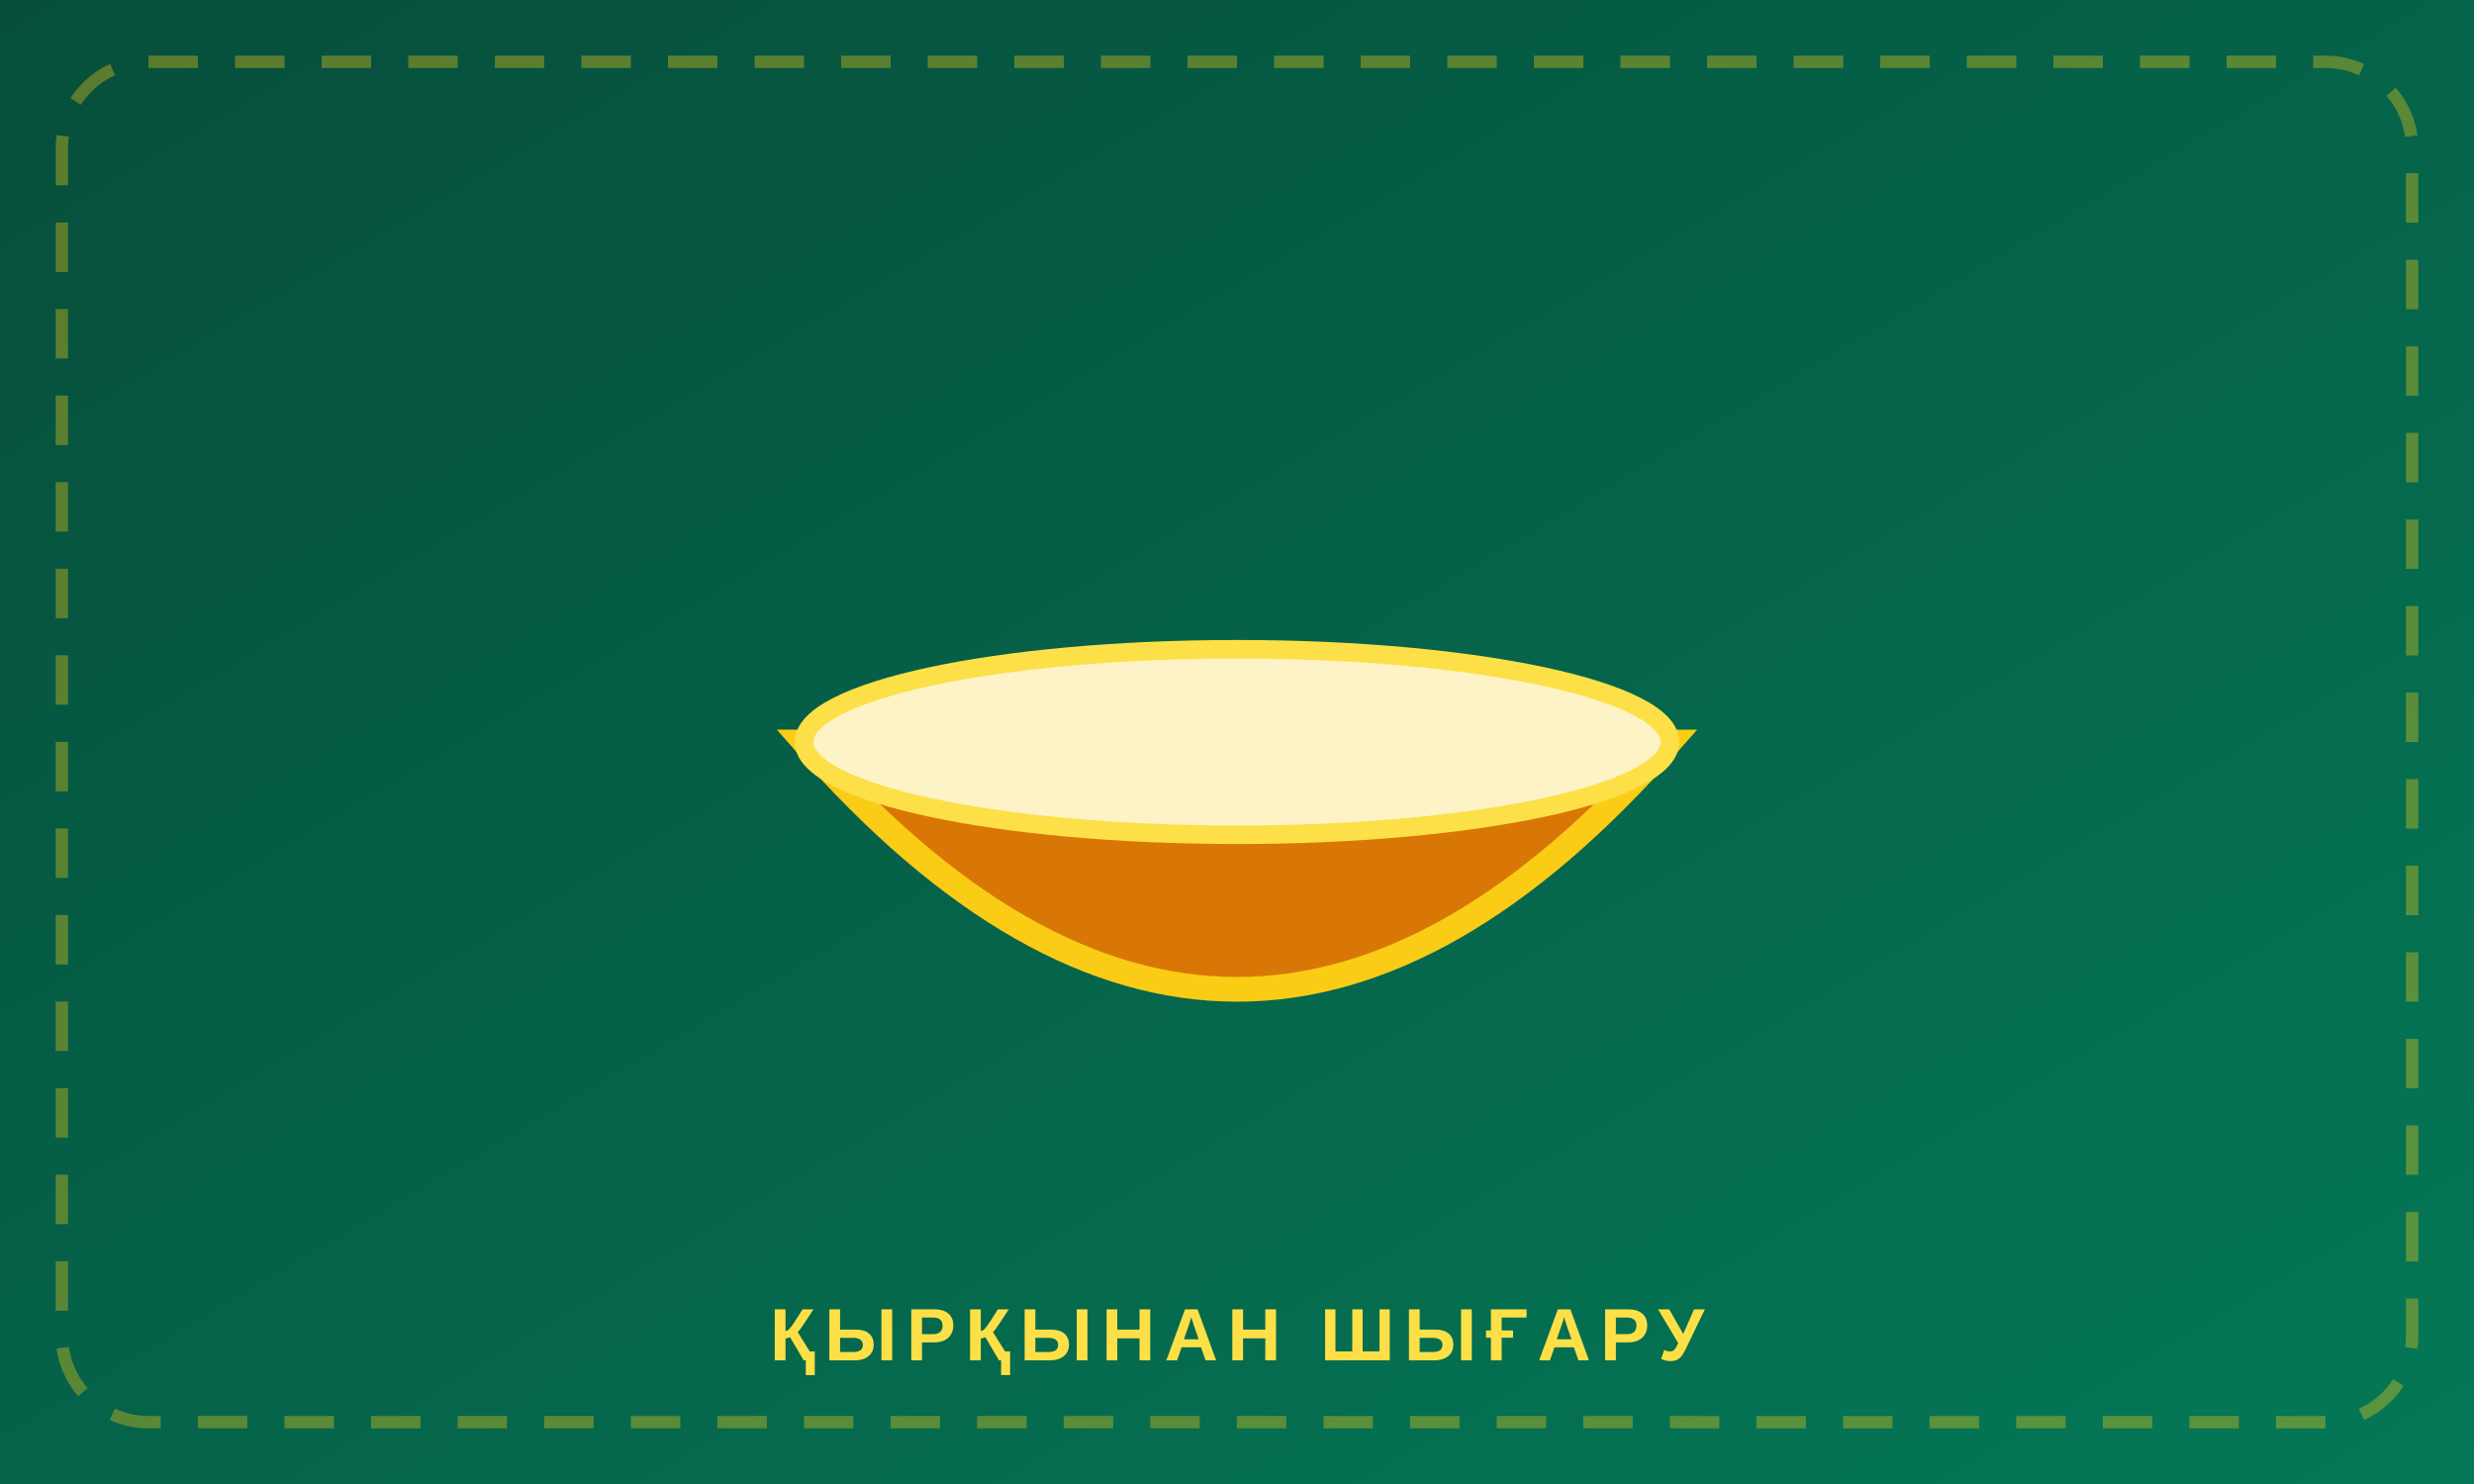
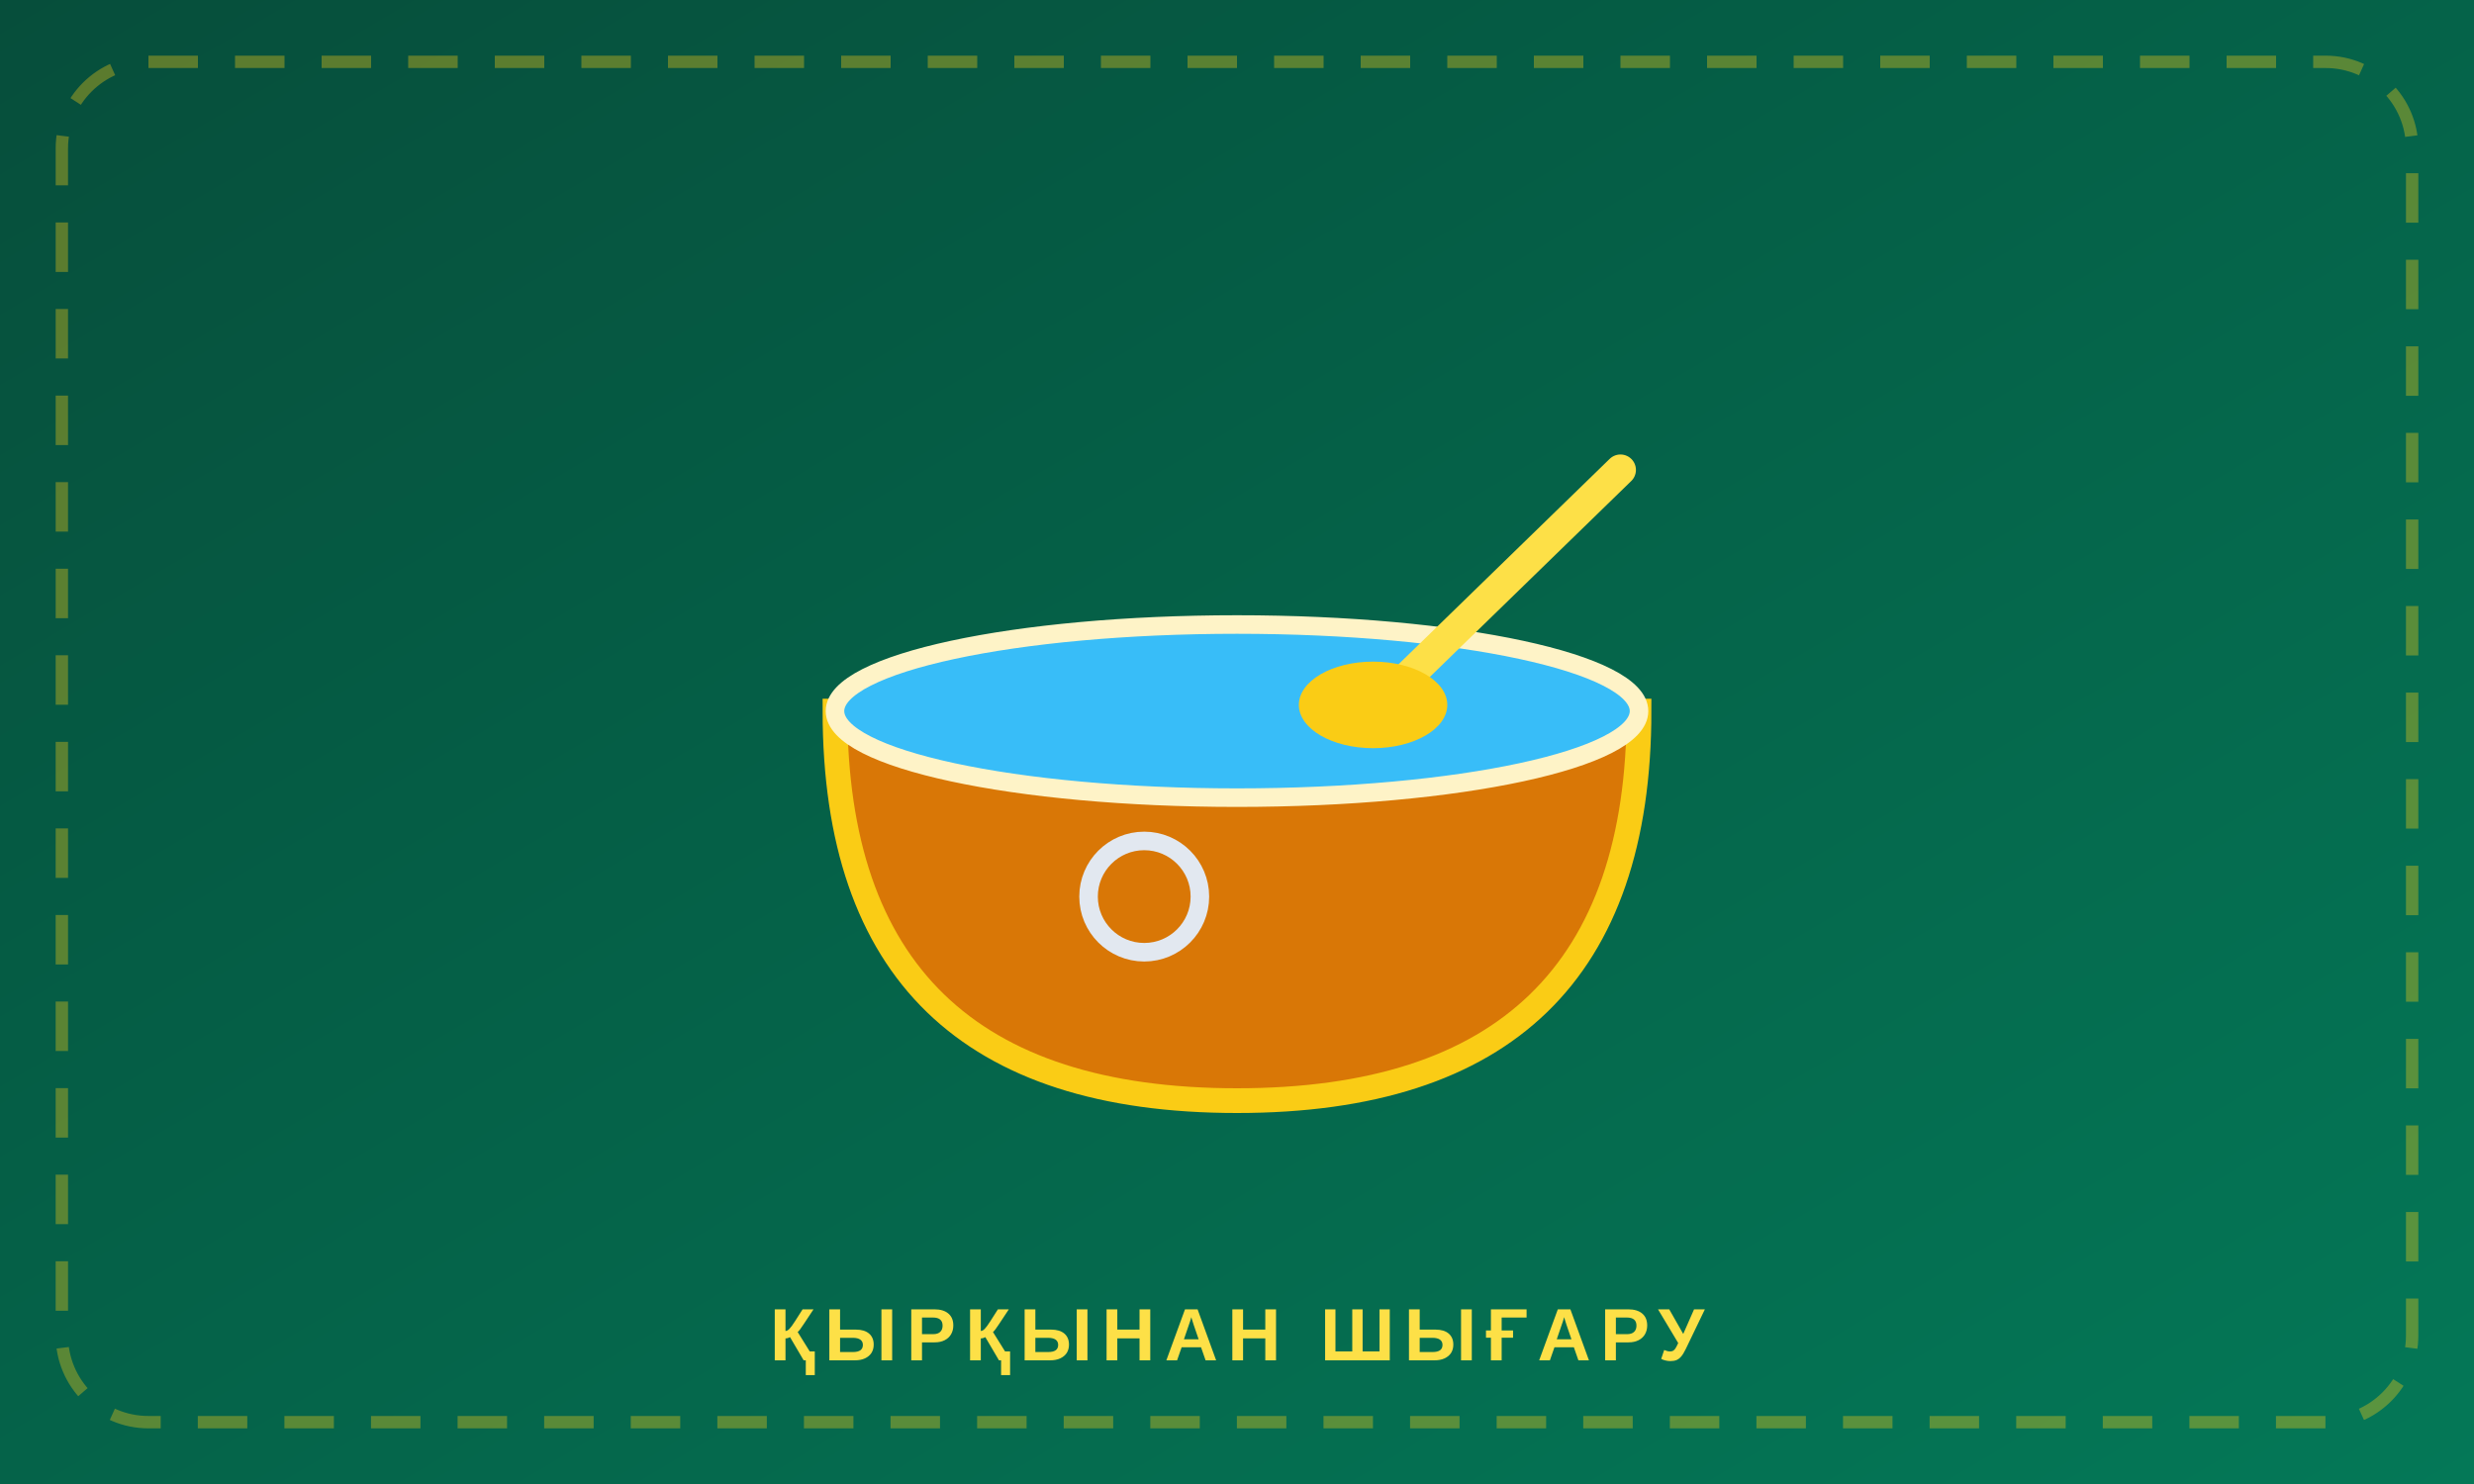
<svg xmlns="http://www.w3.org/2000/svg" viewBox="0 0 400 240" width="400" height="240">
  <defs>
    <linearGradient id="g_qyrqyn" x1="0" y1="0" x2="1" y2="1">
      <stop offset="0%" stop-color="#064e3b" />
      <stop offset="100%" stop-color="#047857" />
    </linearGradient>
  </defs>
  <rect width="400" height="240" fill="url(#g_qyrqyn)" />
  <rect x="10" y="10" width="380" height="220" rx="14" fill="none" stroke="#facc15" stroke-opacity="0.35" stroke-width="2" stroke-dasharray="8 6" />
-   <path d="M130 120 Q200 200 270 120 Z" fill="#d97706" stroke="#facc15" stroke-width="4" />
-   <ellipse cx="200" cy="120" rx="70" ry="15" fill="#fef3c7" stroke="#fde047" stroke-width="3" />
+   <path d="M135 115 Q135 178 200 178 Q265 178 265 115 Z" fill="#d97706" stroke="#facc15" stroke-width="4" />
+   <ellipse cx="200" cy="115" rx="65" ry="14" fill="#38bdf8" stroke="#fef3c7" stroke-width="3" />
+   <path d="M225 112 L262 76" stroke="#fde047" stroke-width="5" stroke-linecap="round" />
+   <ellipse cx="222" cy="114" rx="12" ry="7" fill="#facc15" />
+   <circle cx="185" cy="145" r="9" fill="none" stroke="#e2e8f0" stroke-width="3" />
  <text x="200" y="220" fill="#fde047" font-family="Arial, sans-serif" font-size="12" font-weight="bold" letter-spacing="1.5" text-anchor="middle">ҚЫРҚЫНАН ШЫҒАРУ</text>
</svg>
